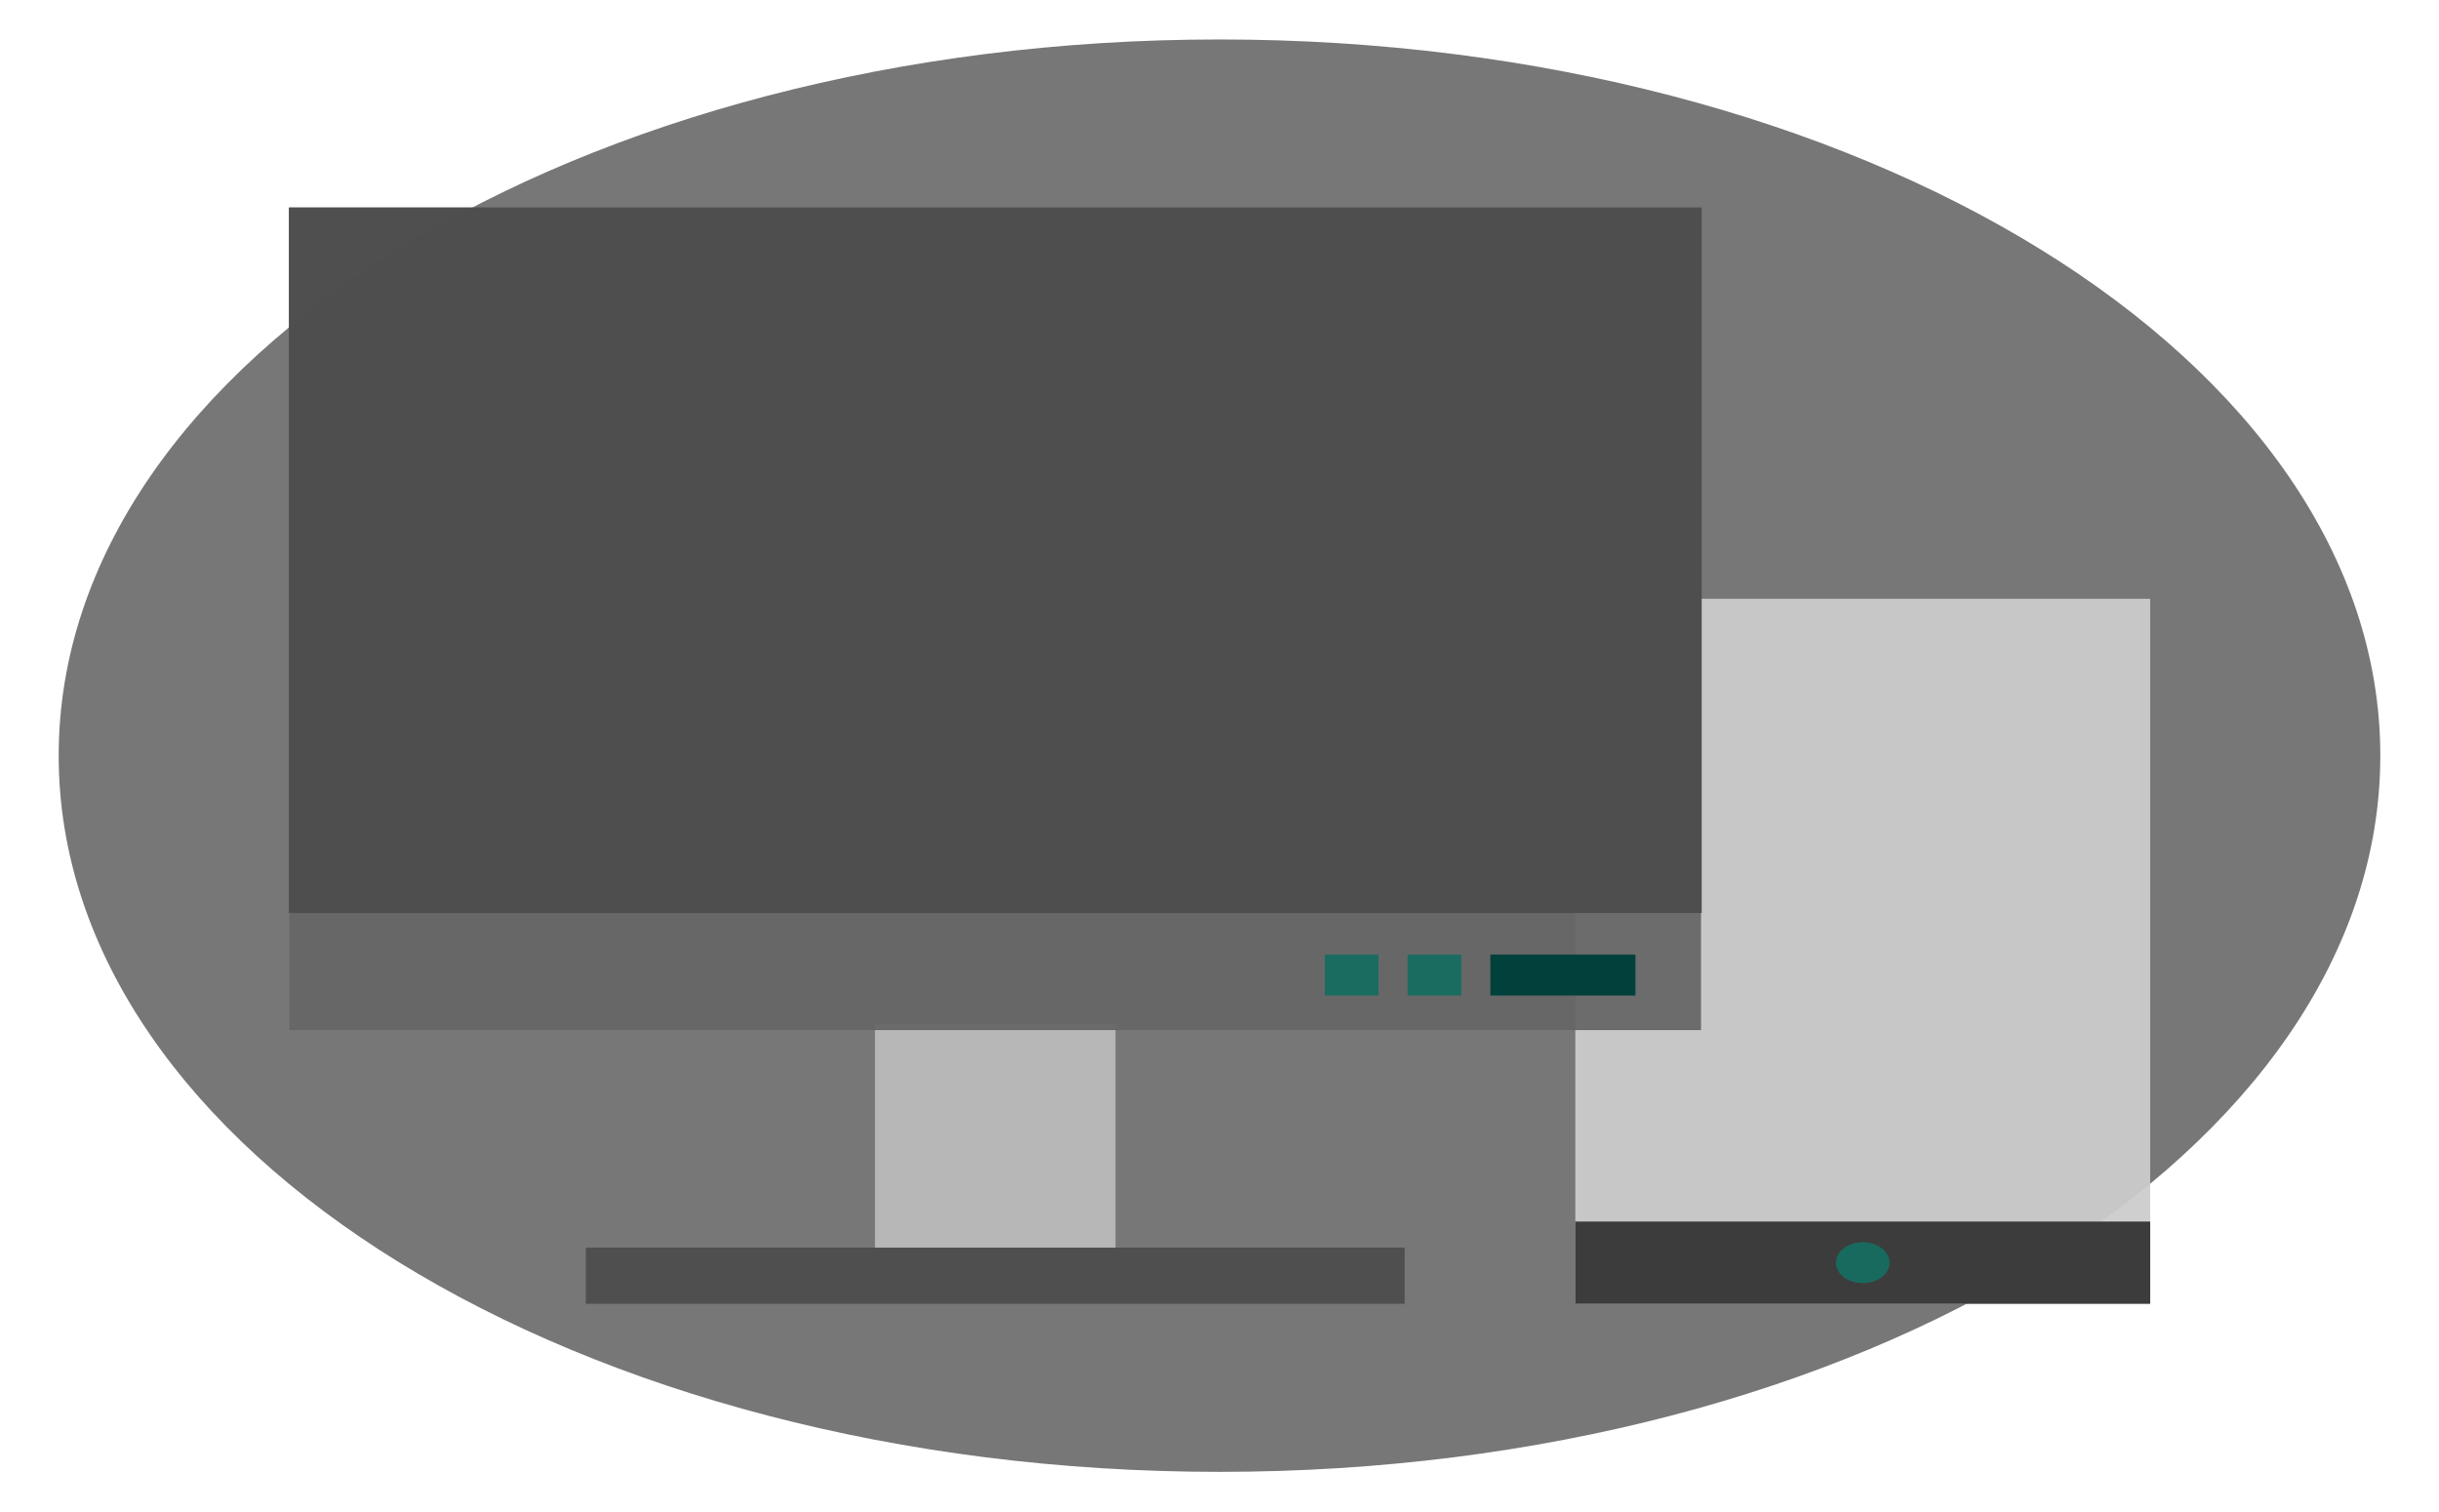
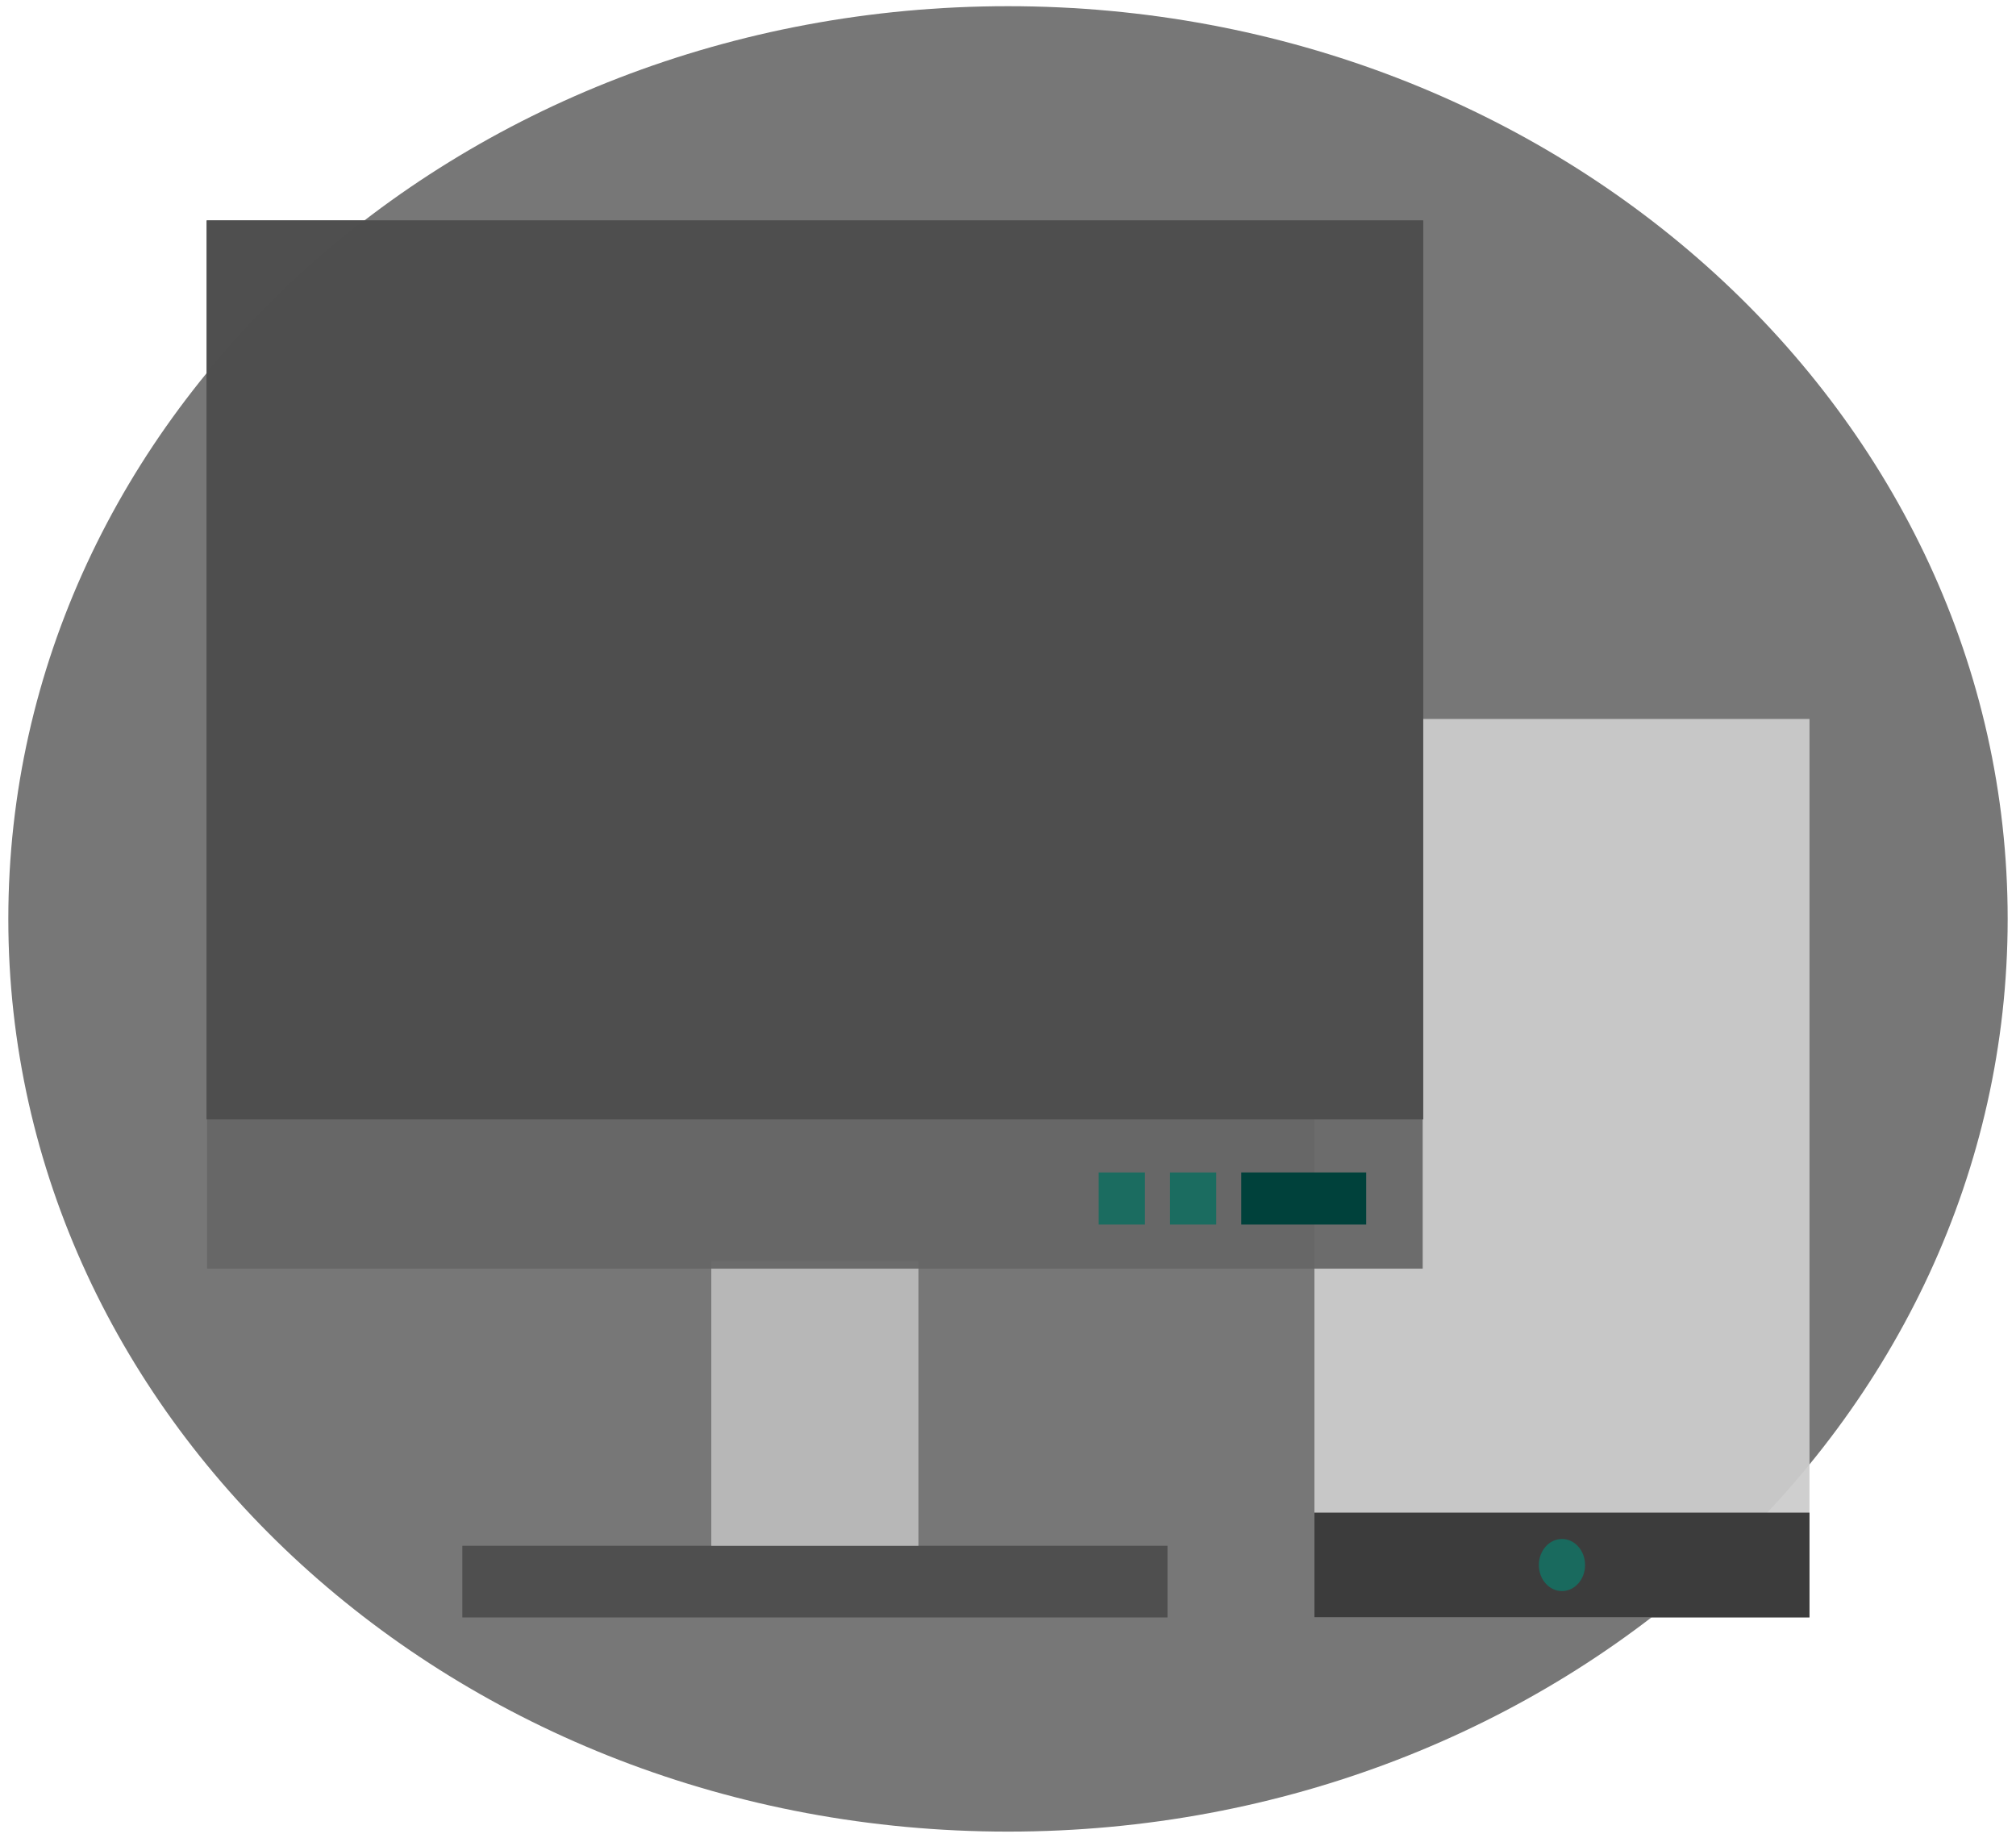
- <svg xmlns="http://www.w3.org/2000/svg" width="142mm" height="88mm" viewBox="0 0 142 88" version="1.1" id="svg1265">
+ <svg xmlns="http://www.w3.org/2000/svg" width="113mm" height="103mm" viewBox="0 0 113 103" version="1.1" id="svg1265">
  <defs id="defs1259" />
-   <g id="layer1" transform="translate(0,-209)">
-     <g transform="matrix(0.7918545,0,0,0.7591727,-171.6268,1444.054)" id="g1509">
+   <g id="layer1" transform="translate(0,-194)">
+     <g transform="matrix(0.6565268,0,0,0.9312028,-144.662,1706.449)" id="g1509">
      <ellipse ry="54.932" rx="85.348" cy="-1568.884" cx="306.403" id="path1271" style="opacity:1;fill:#777777;fill-opacity:1;stroke:none;stroke-width:0.413;stroke-linecap:round;stroke-linejoin:bevel;stroke-miterlimit:4;stroke-dasharray:none;stroke-opacity:1;paint-order:fill markers stroke" />
      <rect y="-1580.917" x="332.565" height="54.075" width="42.267" id="rect953" style="opacity:1;fill:#cccccc;fill-opacity:0.941;stroke:none;stroke-width:0.268;stroke-linecap:round;stroke-linejoin:bevel;stroke-miterlimit:4;stroke-dasharray:none;stroke-opacity:1;paint-order:fill markers stroke" />
      <rect y="-1531.155" x="259.815" height="4.313" width="60.203" id="rect949" style="opacity:1;fill:#4d4d4d;fill-opacity:0.941;stroke:none;stroke-width:0.203;stroke-linecap:round;stroke-linejoin:bevel;stroke-miterlimit:4;stroke-dasharray:none;stroke-opacity:1;paint-order:fill markers stroke" />
      <rect y="-1548.295" x="281.073" height="17.141" width="17.686" id="rect951" style="opacity:0.808;fill:#cccccc;fill-opacity:0.941;stroke:none;stroke-width:0.305;stroke-linecap:round;stroke-linejoin:bevel;stroke-miterlimit:4;stroke-dasharray:none;stroke-opacity:1;paint-order:fill markers stroke" />
      <rect y="-1533.15" x="332.565" height="6.308" width="42.267" id="rect957" style="opacity:1;fill:#333333;fill-opacity:0.941;stroke:none;stroke-width:0.268;stroke-linecap:round;stroke-linejoin:bevel;stroke-miterlimit:4;stroke-dasharray:none;stroke-opacity:1;paint-order:fill markers stroke" />
      <rect y="-1610.926" x="238.024" height="63.093" width="103.784" id="rect947" style="opacity:1;fill:#666666;fill-opacity:0.941;stroke:none;stroke-width:0.278;stroke-linecap:round;stroke-linejoin:bevel;stroke-miterlimit:4;stroke-dasharray:none;stroke-opacity:1;paint-order:fill markers stroke" />
      <rect y="-1553.625" x="326.318" height="3.137" width="10.667" id="rect959" style="opacity:1;fill:#00413b;fill-opacity:1;stroke:none;stroke-width:0.268;stroke-linecap:round;stroke-linejoin:bevel;stroke-miterlimit:4;stroke-dasharray:none;stroke-opacity:1;paint-order:fill markers stroke" />
      <rect style="opacity:1;fill:#176d60;fill-opacity:0.941;stroke:none;stroke-width:0.163;stroke-linecap:round;stroke-linejoin:bevel;stroke-miterlimit:4;stroke-dasharray:none;stroke-opacity:1;paint-order:fill markers stroke" id="rect961" width="3.947" height="3.137" x="320.233" y="-1553.625" />
      <rect y="-1553.625" x="314.147" height="3.137" width="3.947" id="rect963" style="opacity:1;fill:#176d60;fill-opacity:0.941;stroke:none;stroke-width:0.163;stroke-linecap:round;stroke-linejoin:bevel;stroke-miterlimit:4;stroke-dasharray:none;stroke-opacity:1;paint-order:fill markers stroke" />
      <rect ry="6.1" rx="12.444" y="-1531.565" x="351.725" height="3.137" width="3.947" id="rect965" style="opacity:1;fill:#176d60;fill-opacity:0.941;stroke:none;stroke-width:0.163;stroke-linecap:round;stroke-linejoin:bevel;stroke-miterlimit:4;stroke-dasharray:none;stroke-opacity:1;paint-order:fill markers stroke" />
      <rect y="-1610.926" x="237.975" height="54.108" width="103.883" id="rect955" style="opacity:1;fill:#4d4d4d;fill-opacity:0.941;stroke:none;stroke-width:0.278;stroke-linecap:round;stroke-linejoin:bevel;stroke-miterlimit:4;stroke-dasharray:none;stroke-opacity:1;paint-order:fill markers stroke" />
    </g>
  </g>
</svg>
